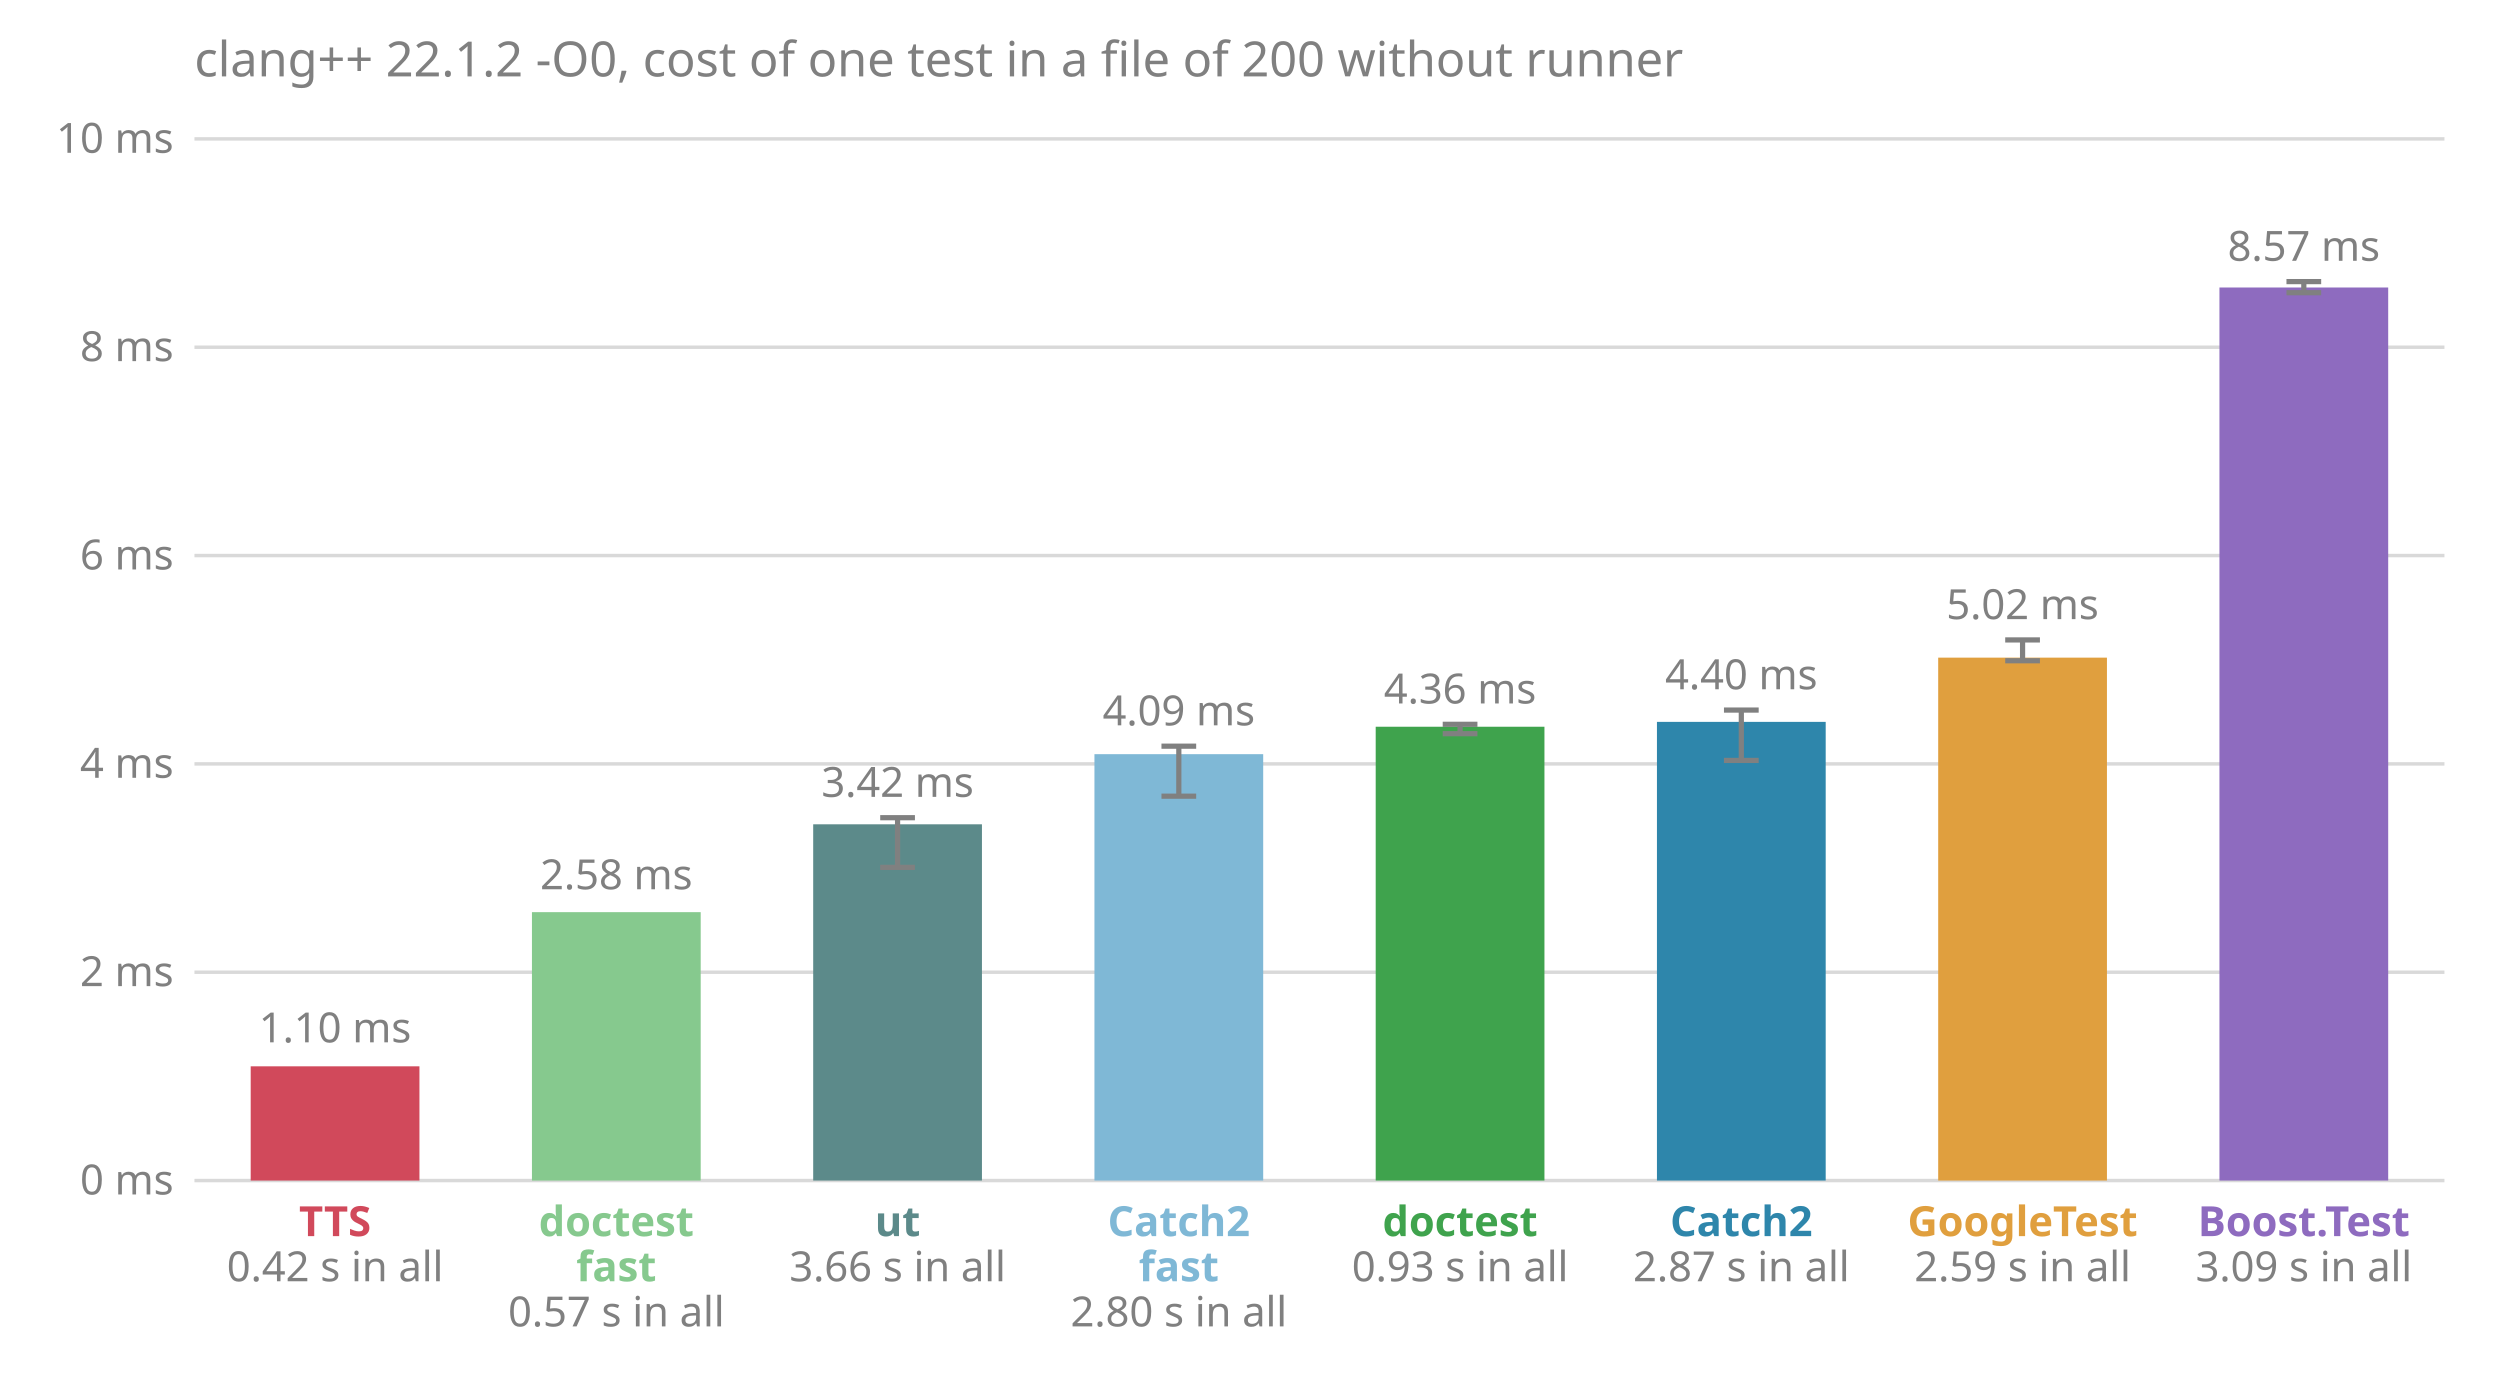
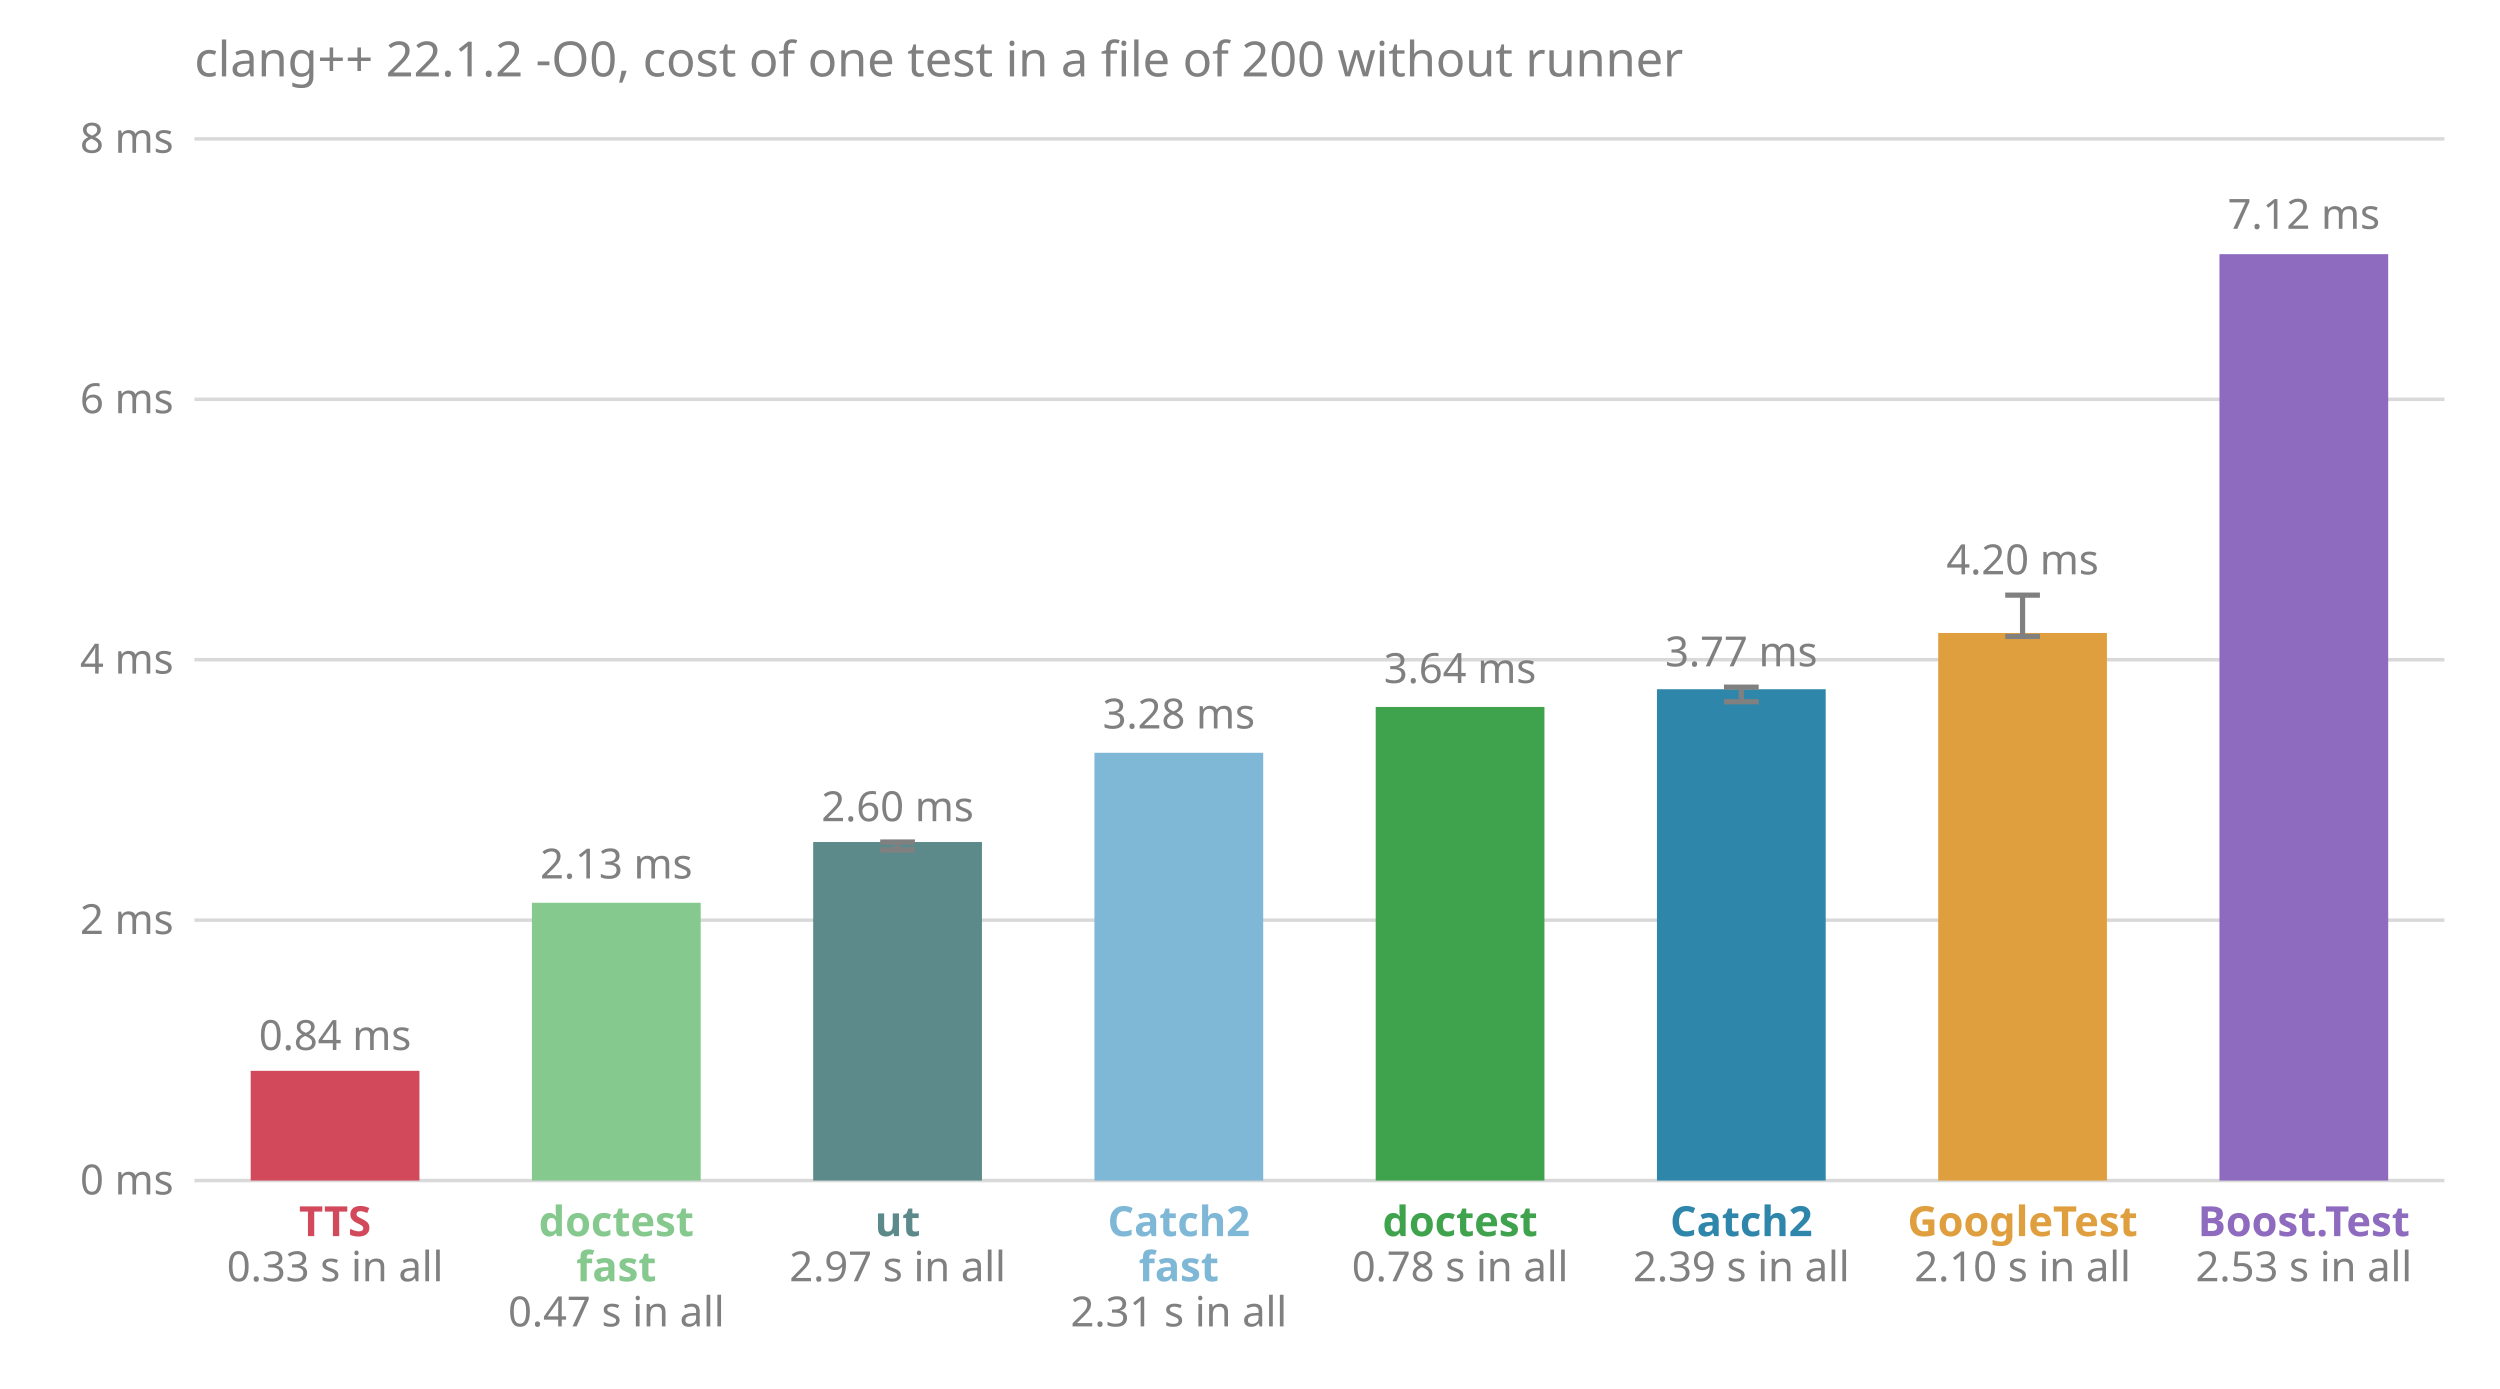
<svg xmlns="http://www.w3.org/2000/svg" viewBox="0 0 720 400" font-family="sans-serif" font-size="12">
  <text x="56.0" y="22.0" fill="#808080" font-size="14">clang++ 22.1.2 -O0, cost of one test in a file of 200 without runner</text>
  <line x1="56.0" x2="704.0" y1="340.0" y2="340.0" stroke="#808080" stroke-opacity="0.3" />
  <text x="50.0" y="344.0" fill="#808080" text-anchor="end">0 ms</text>
-   <line x1="56.0" x2="704.0" y1="280.0" y2="280.0" stroke="#808080" stroke-opacity="0.3" />
-   <text x="50.0" y="284.0" fill="#808080" text-anchor="end">2 ms</text>
-   <line x1="56.0" x2="704.0" y1="220.0" y2="220.0" stroke="#808080" stroke-opacity="0.3" />
-   <text x="50.0" y="224.0" fill="#808080" text-anchor="end">4 ms</text>
-   <line x1="56.0" x2="704.0" y1="160.0" y2="160.0" stroke="#808080" stroke-opacity="0.3" />
-   <text x="50.0" y="164.0" fill="#808080" text-anchor="end">6 ms</text>
-   <line x1="56.0" x2="704.0" y1="100.0" y2="100.0" stroke="#808080" stroke-opacity="0.3" />
-   <text x="50.0" y="104.0" fill="#808080" text-anchor="end">8 ms</text>
+   <line x1="56.0" x2="704.0" y1="265.0" y2="265.0" stroke="#808080" stroke-opacity="0.3" />
+   <text x="50.0" y="269.0" fill="#808080" text-anchor="end">2 ms</text>
+   <line x1="56.0" x2="704.0" y1="190.0" y2="190.0" stroke="#808080" stroke-opacity="0.3" />
+   <text x="50.0" y="194.0" fill="#808080" text-anchor="end">4 ms</text>
+   <line x1="56.0" x2="704.0" y1="115.0" y2="115.0" stroke="#808080" stroke-opacity="0.3" />
+   <text x="50.0" y="119.0" fill="#808080" text-anchor="end">6 ms</text>
  <line x1="56.0" x2="704.0" y1="40.0" y2="40.0" stroke="#808080" stroke-opacity="0.3" />
-   <text x="50.0" y="44.0" fill="#808080" text-anchor="end">10 ms</text>
-   <rect x="72.2" y="307.1" width="48.6" height="32.9" fill="#d1495b" />
-   <text x="96.5" y="300.2" fill="#808080" text-anchor="middle">1.10 ms</text>
+   <text x="50.0" y="44.0" fill="#808080" text-anchor="end">8 ms</text>
+   <rect x="72.2" y="308.4" width="48.6" height="31.6" fill="#d1495b" />
+   <text x="96.5" y="302.4" fill="#808080" text-anchor="middle">0.84 ms</text>
  <text x="96.5" y="356.0" fill="#d1495b" font-weight="bold" text-anchor="middle">TTS</text>
-   <text x="96.5" y="369.0" fill="#808080" text-anchor="middle">0.42 s in all</text>
-   <rect x="153.2" y="262.7" width="48.6" height="77.3" fill="#86c98e" />
-   <text x="177.5" y="256.1" fill="#808080" text-anchor="middle">2.58 ms</text>
+   <text x="96.5" y="369.0" fill="#808080" text-anchor="middle">0.33 s in all</text>
+   <rect x="153.2" y="260.0" width="48.6" height="80.0" fill="#86c98e" />
+   <text x="177.5" y="253.0" fill="#808080" text-anchor="middle">2.13 ms</text>
  <text x="177.5" y="356.0" fill="#86c98e" font-weight="bold" text-anchor="middle">doctest</text>
  <text x="177.5" y="369.0" fill="#86c98e" font-weight="bold" text-anchor="middle">fast</text>
-   <text x="177.5" y="382.0" fill="#808080" text-anchor="middle">0.57 s in all</text>
-   <rect x="234.2" y="237.4" width="48.6" height="102.6" fill="#5c8a8a" />
-   <line x1="258.5" x2="258.5" y1="249.8" y2="235.5" stroke="#808080" stroke-width="1.5" />
-   <line x1="253.5" x2="263.5" y1="249.8" y2="249.8" stroke="#808080" stroke-width="1.5" />
-   <line x1="253.5" x2="263.5" y1="235.5" y2="235.5" stroke="#808080" stroke-width="1.5" />
-   <text x="258.5" y="229.5" fill="#808080" text-anchor="middle">3.42 ms</text>
+   <text x="177.5" y="382.0" fill="#808080" text-anchor="middle">0.47 s in all</text>
+   <rect x="234.2" y="242.5" width="48.6" height="97.5" fill="#5c8a8a" />
+   <line x1="258.5" x2="258.5" y1="244.8" y2="242.5" stroke="#808080" stroke-width="1.5" />
+   <line x1="253.5" x2="263.5" y1="244.8" y2="244.8" stroke="#808080" stroke-width="1.5" />
+   <line x1="253.5" x2="263.5" y1="242.5" y2="242.5" stroke="#808080" stroke-width="1.5" />
+   <text x="258.5" y="236.5" fill="#808080" text-anchor="middle">2.60 ms</text>
  <text x="258.5" y="356.0" fill="#5c8a8a" font-weight="bold" text-anchor="middle">ut</text>
-   <text x="258.5" y="369.0" fill="#808080" text-anchor="middle">3.66 s in all</text>
-   <rect x="315.2" y="217.2" width="48.6" height="122.8" fill="#7fb8d6" />
-   <line x1="339.5" x2="339.5" y1="229.3" y2="214.9" stroke="#808080" stroke-width="1.5" />
-   <line x1="334.5" x2="344.5" y1="229.3" y2="229.3" stroke="#808080" stroke-width="1.5" />
-   <line x1="334.5" x2="344.5" y1="214.9" y2="214.9" stroke="#808080" stroke-width="1.5" />
-   <text x="339.5" y="208.9" fill="#808080" text-anchor="middle">4.09 ms</text>
+   <text x="258.5" y="369.0" fill="#808080" text-anchor="middle">2.97 s in all</text>
+   <rect x="315.2" y="216.8" width="48.6" height="123.2" fill="#7fb8d6" />
+   <text x="339.5" y="209.8" fill="#808080" text-anchor="middle">3.28 ms</text>
  <text x="339.5" y="356.0" fill="#7fb8d6" font-weight="bold" text-anchor="middle">Catch2</text>
  <text x="339.5" y="369.0" fill="#7fb8d6" font-weight="bold" text-anchor="middle">fast</text>
-   <text x="339.5" y="382.0" fill="#808080" text-anchor="middle">2.80 s in all</text>
-   <rect x="396.2" y="209.3" width="48.6" height="130.7" fill="#3fa34d" />
-   <line x1="420.5" x2="420.5" y1="211.3" y2="208.6" stroke="#808080" stroke-width="1.5" />
-   <line x1="415.5" x2="425.5" y1="211.3" y2="211.3" stroke="#808080" stroke-width="1.5" />
-   <line x1="415.5" x2="425.5" y1="208.6" y2="208.6" stroke="#808080" stroke-width="1.5" />
-   <text x="420.5" y="202.6" fill="#808080" text-anchor="middle">4.36 ms</text>
+   <text x="339.5" y="382.0" fill="#808080" text-anchor="middle">2.31 s in all</text>
+   <rect x="396.2" y="203.6" width="48.6" height="136.4" fill="#3fa34d" />
+   <text x="420.5" y="196.7" fill="#808080" text-anchor="middle">3.64 ms</text>
  <text x="420.5" y="356.0" fill="#3fa34d" font-weight="bold" text-anchor="middle">doctest</text>
-   <text x="420.5" y="369.0" fill="#808080" text-anchor="middle">0.93 s in all</text>
-   <rect x="477.2" y="207.9" width="48.6" height="132.1" fill="#2e86ab" />
-   <line x1="501.5" x2="501.5" y1="219.0" y2="204.5" stroke="#808080" stroke-width="1.5" />
-   <line x1="496.5" x2="506.5" y1="219.0" y2="219.0" stroke="#808080" stroke-width="1.5" />
-   <line x1="496.5" x2="506.5" y1="204.5" y2="204.5" stroke="#808080" stroke-width="1.5" />
-   <text x="501.5" y="198.5" fill="#808080" text-anchor="middle">4.40 ms</text>
+   <text x="420.5" y="369.0" fill="#808080" text-anchor="middle">0.78 s in all</text>
+   <rect x="477.2" y="198.5" width="48.6" height="141.5" fill="#2e86ab" />
+   <line x1="501.5" x2="501.5" y1="202.1" y2="197.9" stroke="#808080" stroke-width="1.5" />
+   <line x1="496.5" x2="506.5" y1="202.1" y2="202.1" stroke="#808080" stroke-width="1.5" />
+   <line x1="496.5" x2="506.5" y1="197.9" y2="197.9" stroke="#808080" stroke-width="1.5" />
+   <text x="501.5" y="191.9" fill="#808080" text-anchor="middle">3.77 ms</text>
  <text x="501.5" y="356.0" fill="#2e86ab" font-weight="bold" text-anchor="middle">Catch2</text>
-   <text x="501.5" y="369.0" fill="#808080" text-anchor="middle">2.87 s in all</text>
-   <rect x="558.2" y="189.4" width="48.6" height="150.6" fill="#e09f3e" />
-   <line x1="582.5" x2="582.5" y1="190.3" y2="184.3" stroke="#808080" stroke-width="1.5" />
-   <line x1="577.5" x2="587.5" y1="190.3" y2="190.3" stroke="#808080" stroke-width="1.5" />
-   <line x1="577.5" x2="587.5" y1="184.3" y2="184.3" stroke="#808080" stroke-width="1.5" />
-   <text x="582.5" y="178.3" fill="#808080" text-anchor="middle">5.02 ms</text>
+   <text x="501.5" y="369.0" fill="#808080" text-anchor="middle">2.39 s in all</text>
+   <rect x="558.2" y="182.3" width="48.6" height="157.7" fill="#e09f3e" />
+   <line x1="582.5" x2="582.5" y1="183.3" y2="171.4" stroke="#808080" stroke-width="1.5" />
+   <line x1="577.5" x2="587.5" y1="183.3" y2="183.3" stroke="#808080" stroke-width="1.5" />
+   <line x1="577.5" x2="587.5" y1="171.4" y2="171.4" stroke="#808080" stroke-width="1.5" />
+   <text x="582.5" y="165.4" fill="#808080" text-anchor="middle">4.20 ms</text>
  <text x="582.5" y="356.0" fill="#e09f3e" font-weight="bold" text-anchor="middle">GoogleTest</text>
-   <text x="582.5" y="369.0" fill="#808080" text-anchor="middle">2.59 s in all</text>
-   <rect x="639.2" y="82.8" width="48.6" height="257.2" fill="#8e6bbf" />
-   <line x1="663.5" x2="663.5" y1="84.3" y2="81.1" stroke="#808080" stroke-width="1.5" />
-   <line x1="658.5" x2="668.5" y1="84.3" y2="84.3" stroke="#808080" stroke-width="1.5" />
-   <line x1="658.5" x2="668.5" y1="81.1" y2="81.1" stroke="#808080" stroke-width="1.5" />
-   <text x="663.5" y="75.1" fill="#808080" text-anchor="middle">8.57 ms</text>
+   <text x="582.5" y="369.0" fill="#808080" text-anchor="middle">2.10 s in all</text>
+   <rect x="639.2" y="73.2" width="48.6" height="266.8" fill="#8e6bbf" />
+   <text x="663.5" y="65.9" fill="#808080" text-anchor="middle">7.12 ms</text>
  <text x="663.5" y="356.0" fill="#8e6bbf" font-weight="bold" text-anchor="middle">Boost.Test</text>
-   <text x="663.5" y="369.0" fill="#808080" text-anchor="middle">3.09 s in all</text>
+   <text x="663.5" y="369.0" fill="#808080" text-anchor="middle">2.53 s in all</text>
</svg>
